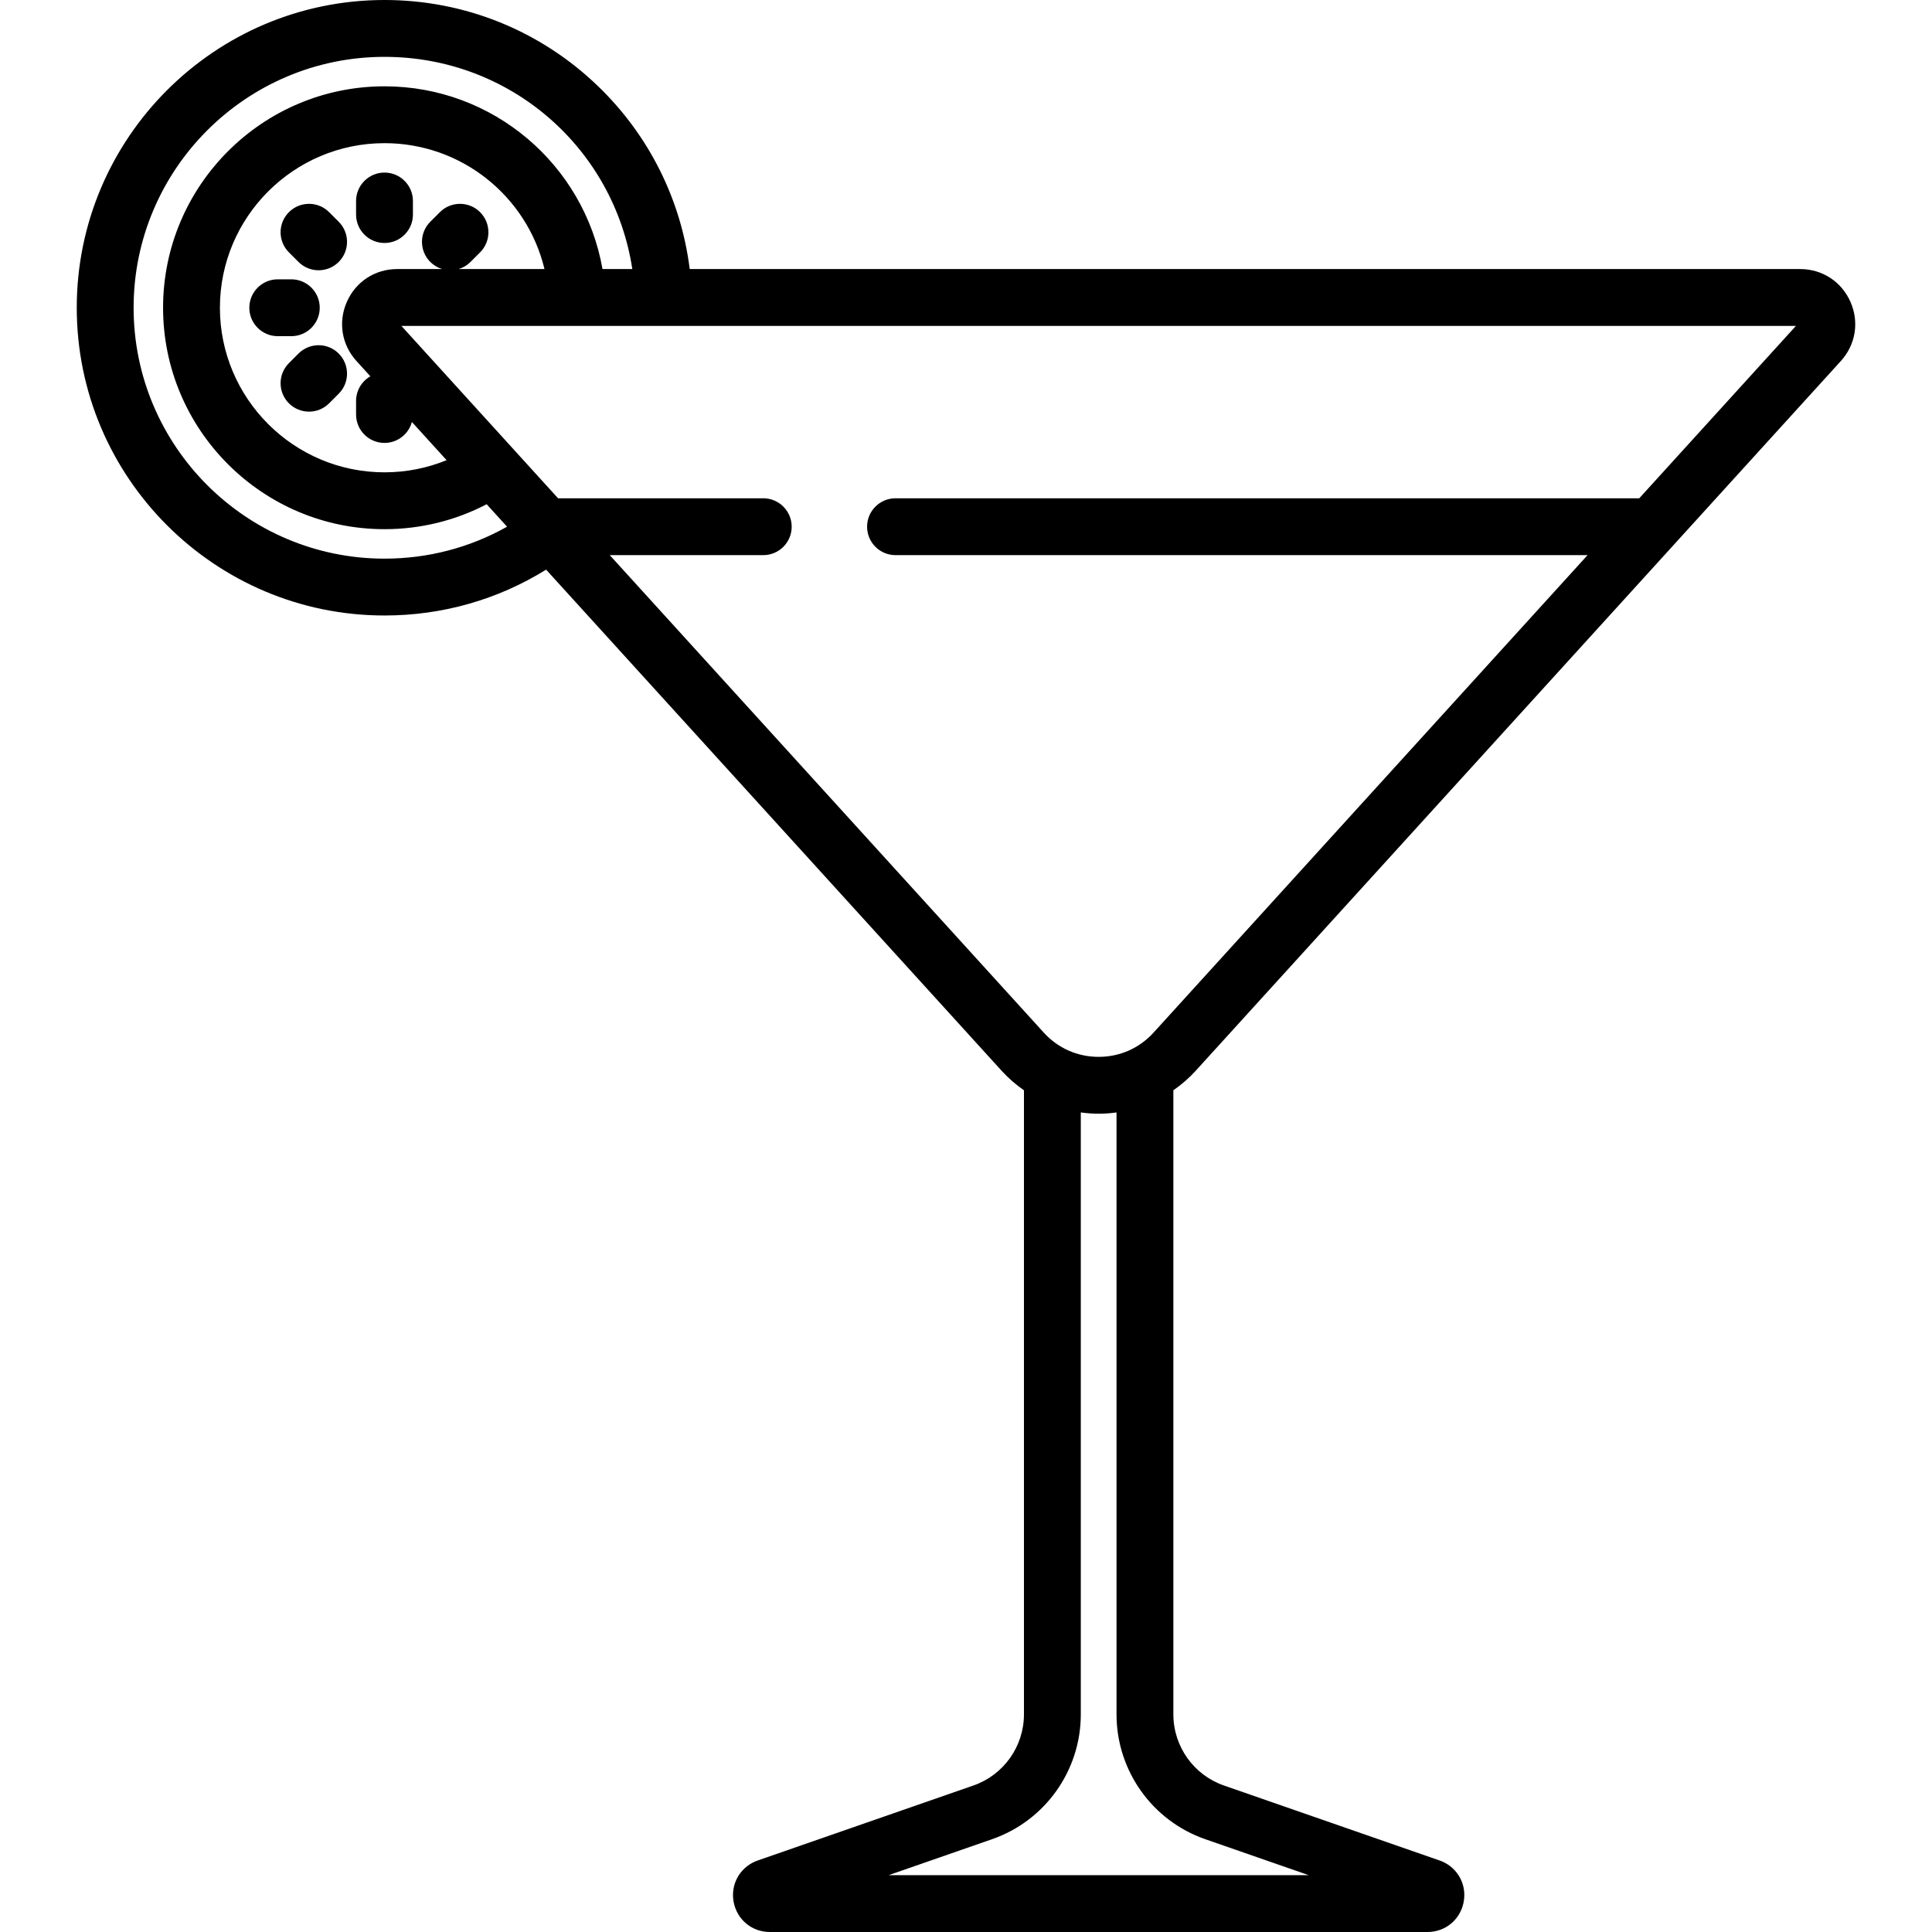
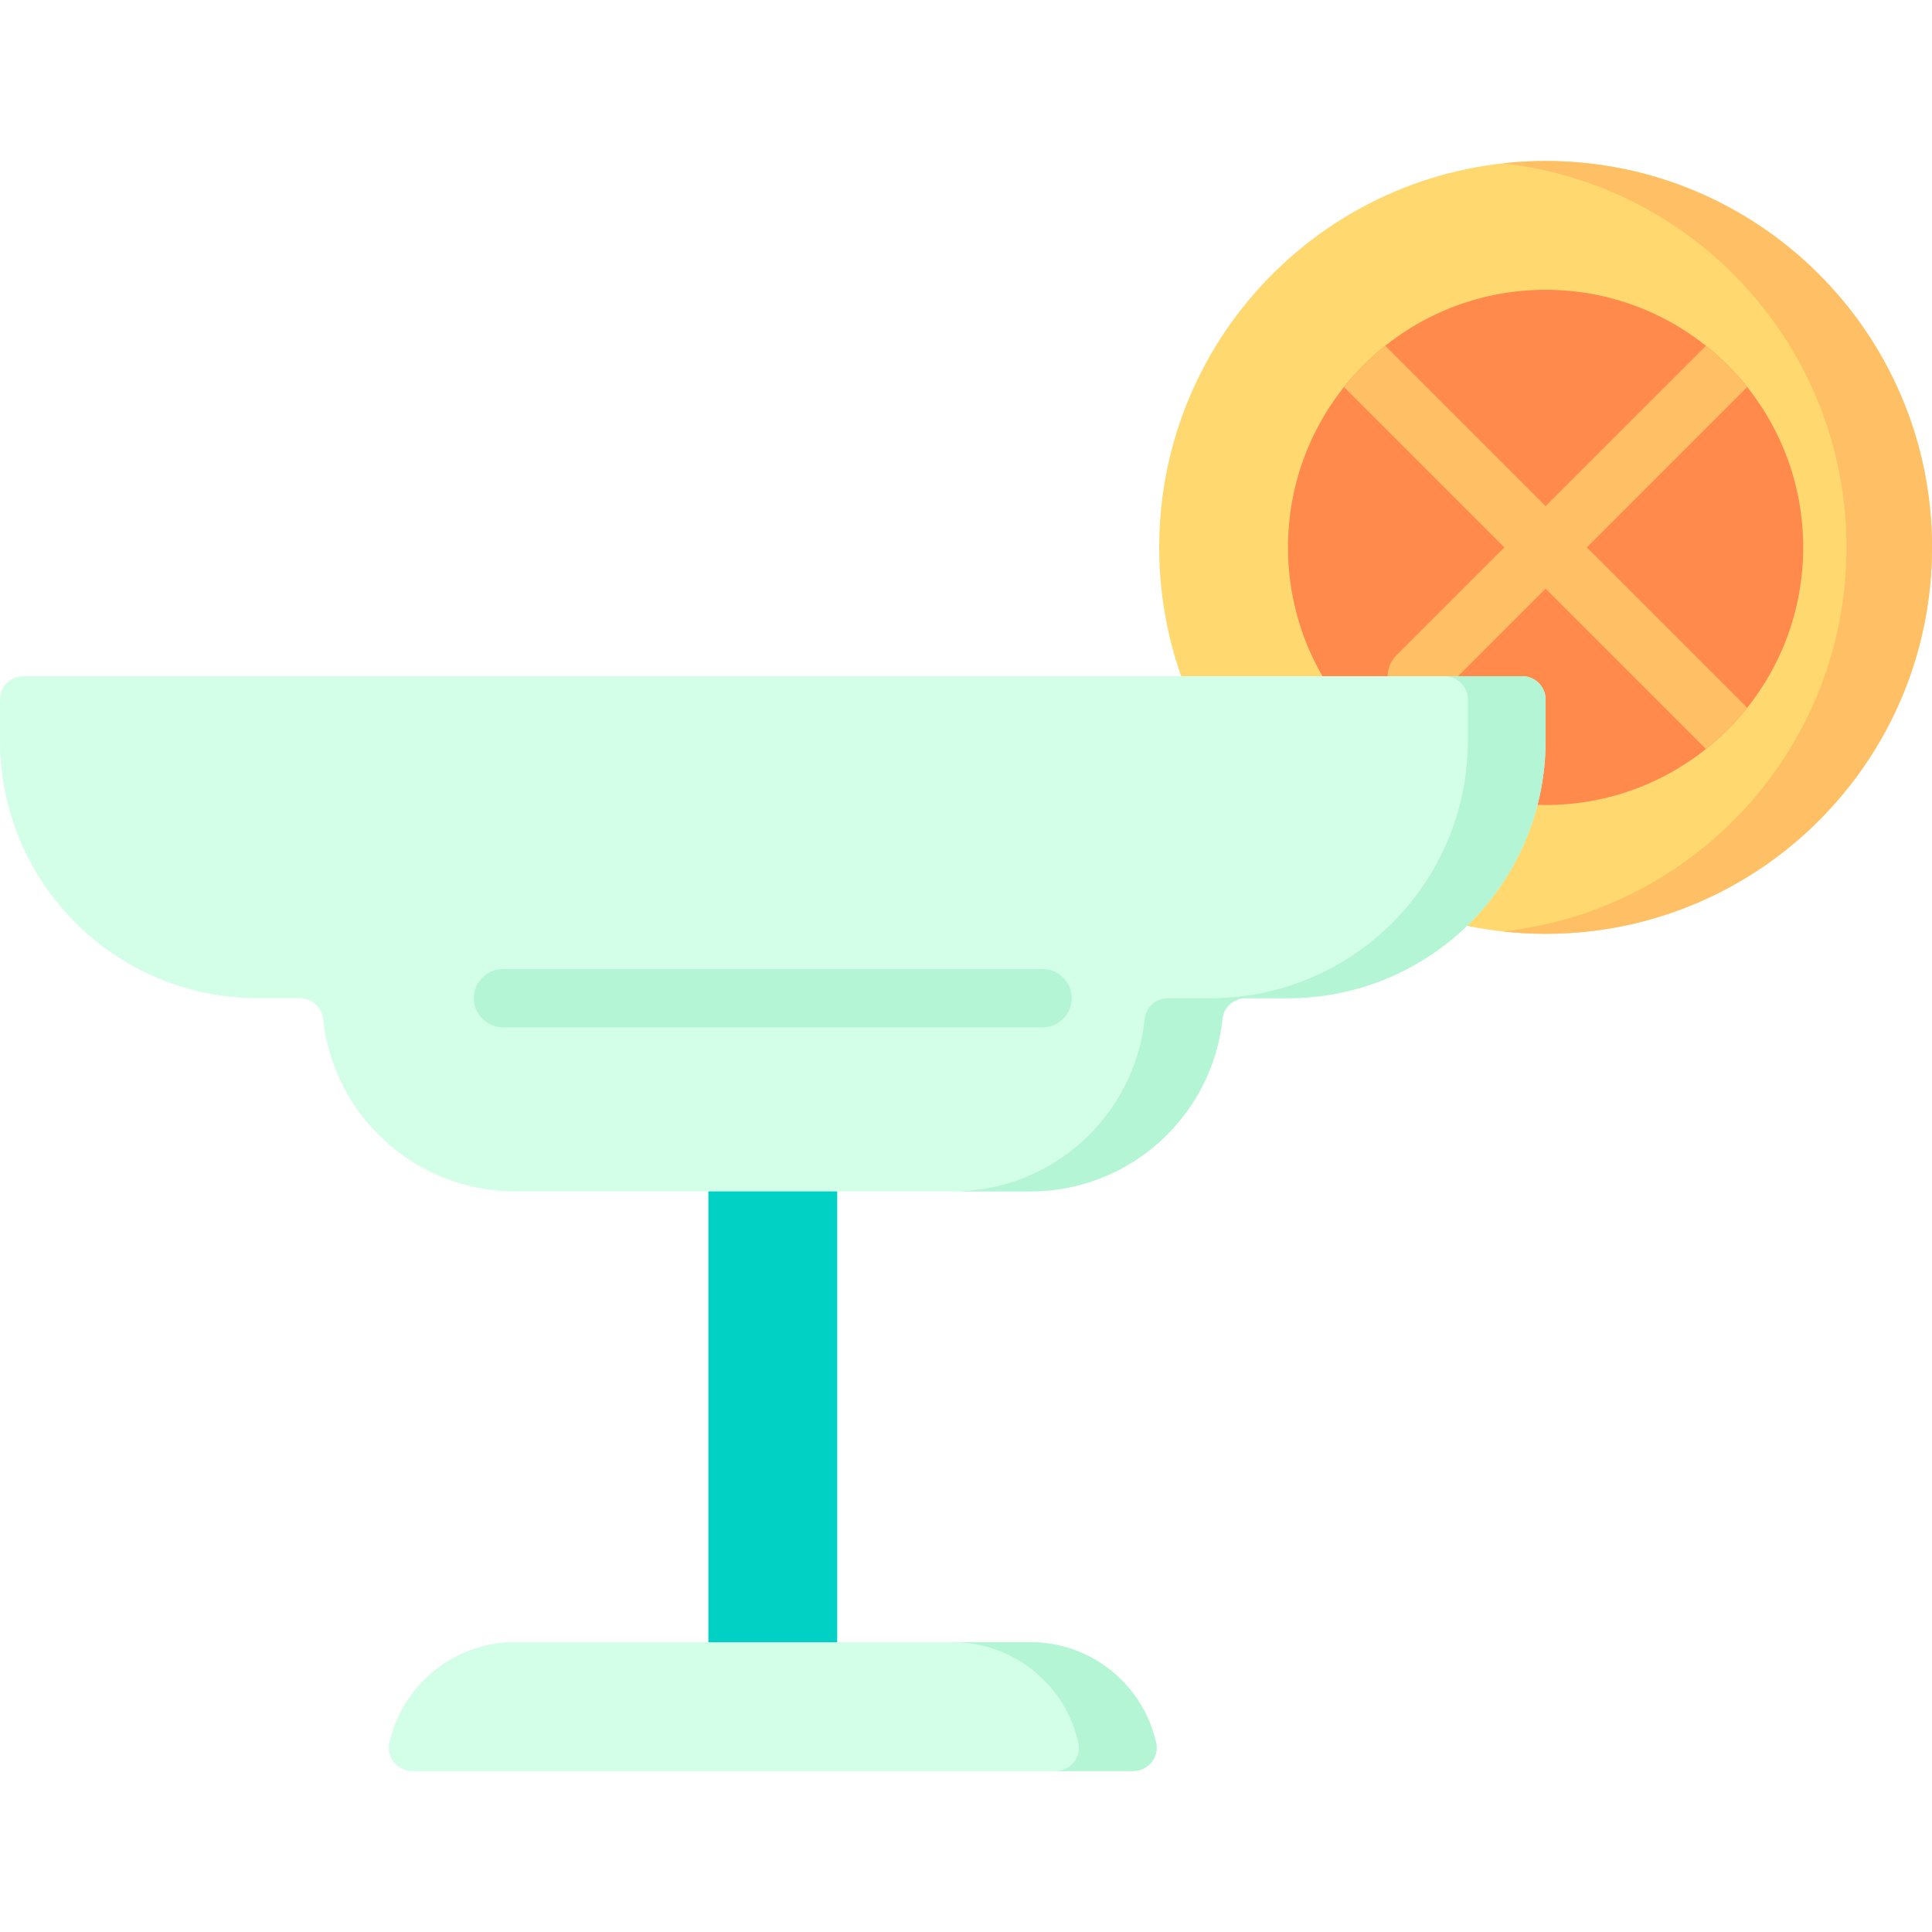
- <svg xmlns="http://www.w3.org/2000/svg" version="1.1" id="Capa_1" x="0px" y="0px" viewBox="0 0 511.999 511.999" style="enable-background:new 0 0 511.999 511.999;" xml:space="preserve">
+ <svg xmlns="http://www.w3.org/2000/svg" version="1.1" id="Capa_1" x="0px" y="0px" viewBox="0 0 512.001 512.001" style="enable-background:new 0 0 512.001 512.001;" xml:space="preserve">
+   <path style="fill:#FFD96F;" d="M388.765,245.346c6.727,1.391,13.696,2.121,20.835,2.121c56.554,0,102.401-45.846,102.401-102.4  s-45.846-102.4-102.401-102.4c-56.554,0-102.4,45.846-102.4,102.4c0,11.969,2.053,23.457,5.827,34.133L388.765,245.346z" />
+   <path style="fill:#FFC065;" d="M409.599,42.668c-3.831,0-7.611,0.217-11.333,0.627c51.221,5.64,91.067,49.05,91.067,101.774  s-39.848,96.133-91.069,101.774c3.722,0.41,7.503,0.627,11.335,0.627c56.554,0,102.401-45.846,102.401-102.4  C512,88.514,466.154,42.668,409.599,42.668z" />
+   <path style="fill:#FF8A4C;" d="M407.45,213.303c0.714,0.022,1.431,0.033,2.15,0.033c37.704,0,68.268-30.564,68.268-68.268  S447.304,76.799,409.6,76.799s-68.268,30.564-68.268,68.268c0,12.433,3.324,24.091,9.132,34.132L407.45,213.303z" />
+   <path style="fill:#FFC065;" d="M463.015,187.556l-42.488-42.488l42.489-42.489c-3.219-4.041-6.885-7.707-10.926-10.926  l-42.49,42.488l-42.489-42.489c-4.041,3.219-7.708,6.885-10.926,10.926l42.489,42.489l-28.669,28.669  c-3.017,3.017-3.017,7.91,0,10.927c1.508,1.508,3.486,2.263,5.463,2.263s3.955-0.755,5.463-2.263l28.669-28.669l42.489,42.489  C456.129,195.263,459.796,191.598,463.015,187.556z" />
+   <rect x="187.73" y="299.979" style="fill:#00D1C4;" width="34.14" height="150.973" />
+   <path id="SVGCleanerId_0" style="fill:#D3FFE9;" d="M300.33,469.333c3.912,0,6.906-3.603,6.06-7.421  c-3.388-15.282-17.021-26.711-33.322-26.711H136.53c-16.302,0-29.934,11.428-33.322,26.711c-0.847,3.819,2.148,7.421,6.06,7.421  H300.33z" />
  <g>
-     <g>
-       <path d="M101.897,45.733c-4.161,0-7.533,3.373-7.533,7.533v3.593c0,4.16,3.372,7.533,7.533,7.533c4.161,0,7.533-3.373,7.533-7.533    v-3.593C109.43,49.106,106.057,45.733,101.897,45.733z" />
-     </g>
+     <path id="SVGCleanerId_0_1_" style="fill:#D3FFE9;" d="M300.33,469.333c3.912,0,6.906-3.603,6.06-7.421   c-3.388-15.282-17.021-26.711-33.322-26.711H136.53c-16.302,0-29.934,11.428-33.322,26.711c-0.847,3.819,2.148,7.421,6.06,7.421   H300.33z" />
  </g>
+   <path style="fill:#B4F5D5;" d="M306.389,461.912c-3.388-15.282-17.021-26.71-33.322-26.71h-20.604  c16.302,0,29.934,11.429,33.322,26.71c0.847,3.819-2.148,7.421-6.06,7.421h20.604C304.241,469.333,307.236,465.731,306.389,461.912z  " />
+   <path style="fill:#D3FFE9;" d="M68.264,264.531C30.562,264.531,0,233.969,0,196.269v-10.887c0-3.414,2.767-6.181,6.181-6.181  h397.238c3.414,0,6.181,2.768,6.181,6.181l-0.001,10.886c0,37.702-30.563,68.265-68.265,68.265h-11.222  c-3.132,0-5.805,2.34-6.135,5.455c-2.723,25.711-24.477,45.743-50.911,45.743l-136.535,0.003c-26.434,0-48.191-20.034-50.913-45.746  c-0.33-3.114-3.002-5.454-6.135-5.454L68.264,264.531z" />
  <g>
-     <g>
-       <path d="M77.2,74.023h-3.593c-4.161,0-7.533,3.373-7.533,7.533c0,4.16,3.372,7.533,7.533,7.533H77.2    c4.16,0,7.533-3.373,7.533-7.533C84.733,77.396,81.361,74.023,77.2,74.023z" />
-     </g>
-   </g>
-   <g>
-     <g>
-       <path d="M89.76,58.766l-2.54-2.54c-2.943-2.942-7.711-2.942-10.654,0c-2.942,2.942-2.942,7.711,0,10.653l2.54,2.54    c1.471,1.471,3.4,2.206,5.327,2.206s3.856-0.736,5.327-2.206C92.702,66.477,92.702,61.708,89.76,58.766z" />
-     </g>
-   </g>
-   <g>
-     <g>
-       <path d="M89.76,93.692c-2.942-2.941-7.711-2.941-10.654,0l-2.54,2.54c-2.942,2.942-2.942,7.711,0,10.653    c1.471,1.471,3.4,2.206,5.327,2.206s3.856-0.736,5.327-2.206l2.54-2.54C92.702,101.403,92.702,96.634,89.76,93.692z" />
-     </g>
-   </g>
-   <g>
-     <g>
-       <path d="M316.868,283.769L487.84,95.677c3.936-4.331,4.911-10.346,2.543-15.698c-2.368-5.352-7.474-8.677-13.327-8.677H182.782    c-2.302-18.384-10.741-35.356-24.221-48.391C143.281,8.137,123.158,0,101.897,0c-44.97,0-81.556,36.586-81.556,81.556    c0,44.97,36.586,81.556,81.555,81.556c15.307,0,29.978-4.184,42.829-12.149l120.719,132.806c1.78,1.958,3.77,3.681,5.913,5.165    v165.399c0,8.484-5.384,16.057-13.398,18.843l-57.286,19.917c-0.153,0.053-0.304,0.111-0.453,0.174    c-4.327,1.824-6.698,6.313-5.768,10.915c0.931,4.603,4.86,7.817,9.556,7.817h174.295c4.696,0,8.626-3.215,9.556-7.818    c0.93-4.603-1.443-9.092-5.77-10.915c-0.149-0.063-0.3-0.121-0.452-0.174l-57.286-19.917    c-8.013-2.786-13.397-10.359-13.397-18.843V288.934C313.098,287.45,315.088,285.727,316.868,283.769z M101.897,148.046    c-36.662,0-66.489-29.827-66.489-66.49c0-36.663,29.827-66.49,66.489-66.49c33.297,0,60.767,24.14,65.674,56.236h-7.903    c-4.863-27.666-28.977-48.428-57.771-48.428c-32.357,0-58.682,26.325-58.682,58.682s26.324,58.682,58.682,58.682    c9.506,0,18.749-2.269,27.073-6.608l5.408,5.949C124.501,145.135,113.421,148.046,101.897,148.046z M127.227,56.226    c-2.943-2.942-7.711-2.942-10.654,0l-2.54,2.54c-2.942,2.942-2.942,7.711,0,10.653c0.909,0.909,1.994,1.535,3.144,1.883h-11.922    c-5.853,0-10.959,3.325-13.327,8.677c-2.368,5.352-1.393,11.367,2.543,15.698l3.678,4.047c-2.26,1.3-3.786,3.734-3.786,6.529    v3.593c0,4.16,3.372,7.533,7.533,7.533c3.472,0,6.387-2.352,7.26-5.547l9.199,10.12c-5.187,2.116-10.757,3.219-16.459,3.219    c-24.05,0-43.616-19.566-43.616-43.616S77.847,37.94,101.897,37.94c20.481,0,37.779,14.129,42.398,33.362h-22.752    c1.15-0.347,2.235-0.974,3.144-1.883l2.54-2.54C130.169,63.937,130.169,59.167,127.227,56.226z M319.404,487.406l27.404,9.528    H235.503l27.404-9.528c14.065-4.891,23.516-18.182,23.516-33.073V294.807c1.561,0.216,3.14,0.337,4.733,0.337    c1.593,0,3.173-0.121,4.734-0.337v159.526C295.889,469.224,305.339,482.515,319.404,487.406z M305.719,273.635    c-3.776,4.154-8.948,6.443-14.564,6.443c-5.614,0-10.786-2.288-14.563-6.443c0,0,0,0,0-0.001L161.59,147.116h40.681    c4.161,0,7.533-3.373,7.533-7.533c0-4.16-3.372-7.533-7.533-7.533h-54.376L106.37,86.368h369.571l-41.524,45.682H237.321    c-4.161,0-7.533,3.373-7.533,7.533c0,4.16,3.372,7.533,7.533,7.533h183.401L305.719,273.635z" />
-     </g>
+     <path style="fill:#B4F5D5;" d="M276.294,256.807H133.302c-4.267,0-7.726,3.459-7.726,7.726s3.459,7.726,7.726,7.726h142.991   c4.267,0,7.726-3.459,7.726-7.726S280.561,256.807,276.294,256.807z" />
+     <path style="fill:#B4F5D5;" d="M403.419,179.201h-20.604c3.414,0,6.181,2.768,6.181,6.181l-0.001,10.886   c0,37.702-30.563,68.265-68.265,68.265h-11.222c-3.132,0-5.805,2.34-6.135,5.454c-2.723,25.711-24.477,45.743-50.911,45.743   l-115.953,0.003c0.007,0,0.014,0,0.022,0l136.535-0.003c26.433,0,48.188-20.032,50.911-45.743c0.33-3.114,3.003-5.454,6.135-5.454   h11.222c37.702,0,68.265-30.563,68.265-68.265l0.001-10.886C409.6,181.969,406.833,179.201,403.419,179.201z" />
  </g>
  <g>
</g>
  <g>
</g>
  <g>
</g>
  <g>
</g>
  <g>
</g>
  <g>
</g>
  <g>
</g>
  <g>
</g>
  <g>
</g>
  <g>
</g>
  <g>
</g>
  <g>
</g>
  <g>
</g>
  <g>
</g>
  <g>
</g>
</svg>
